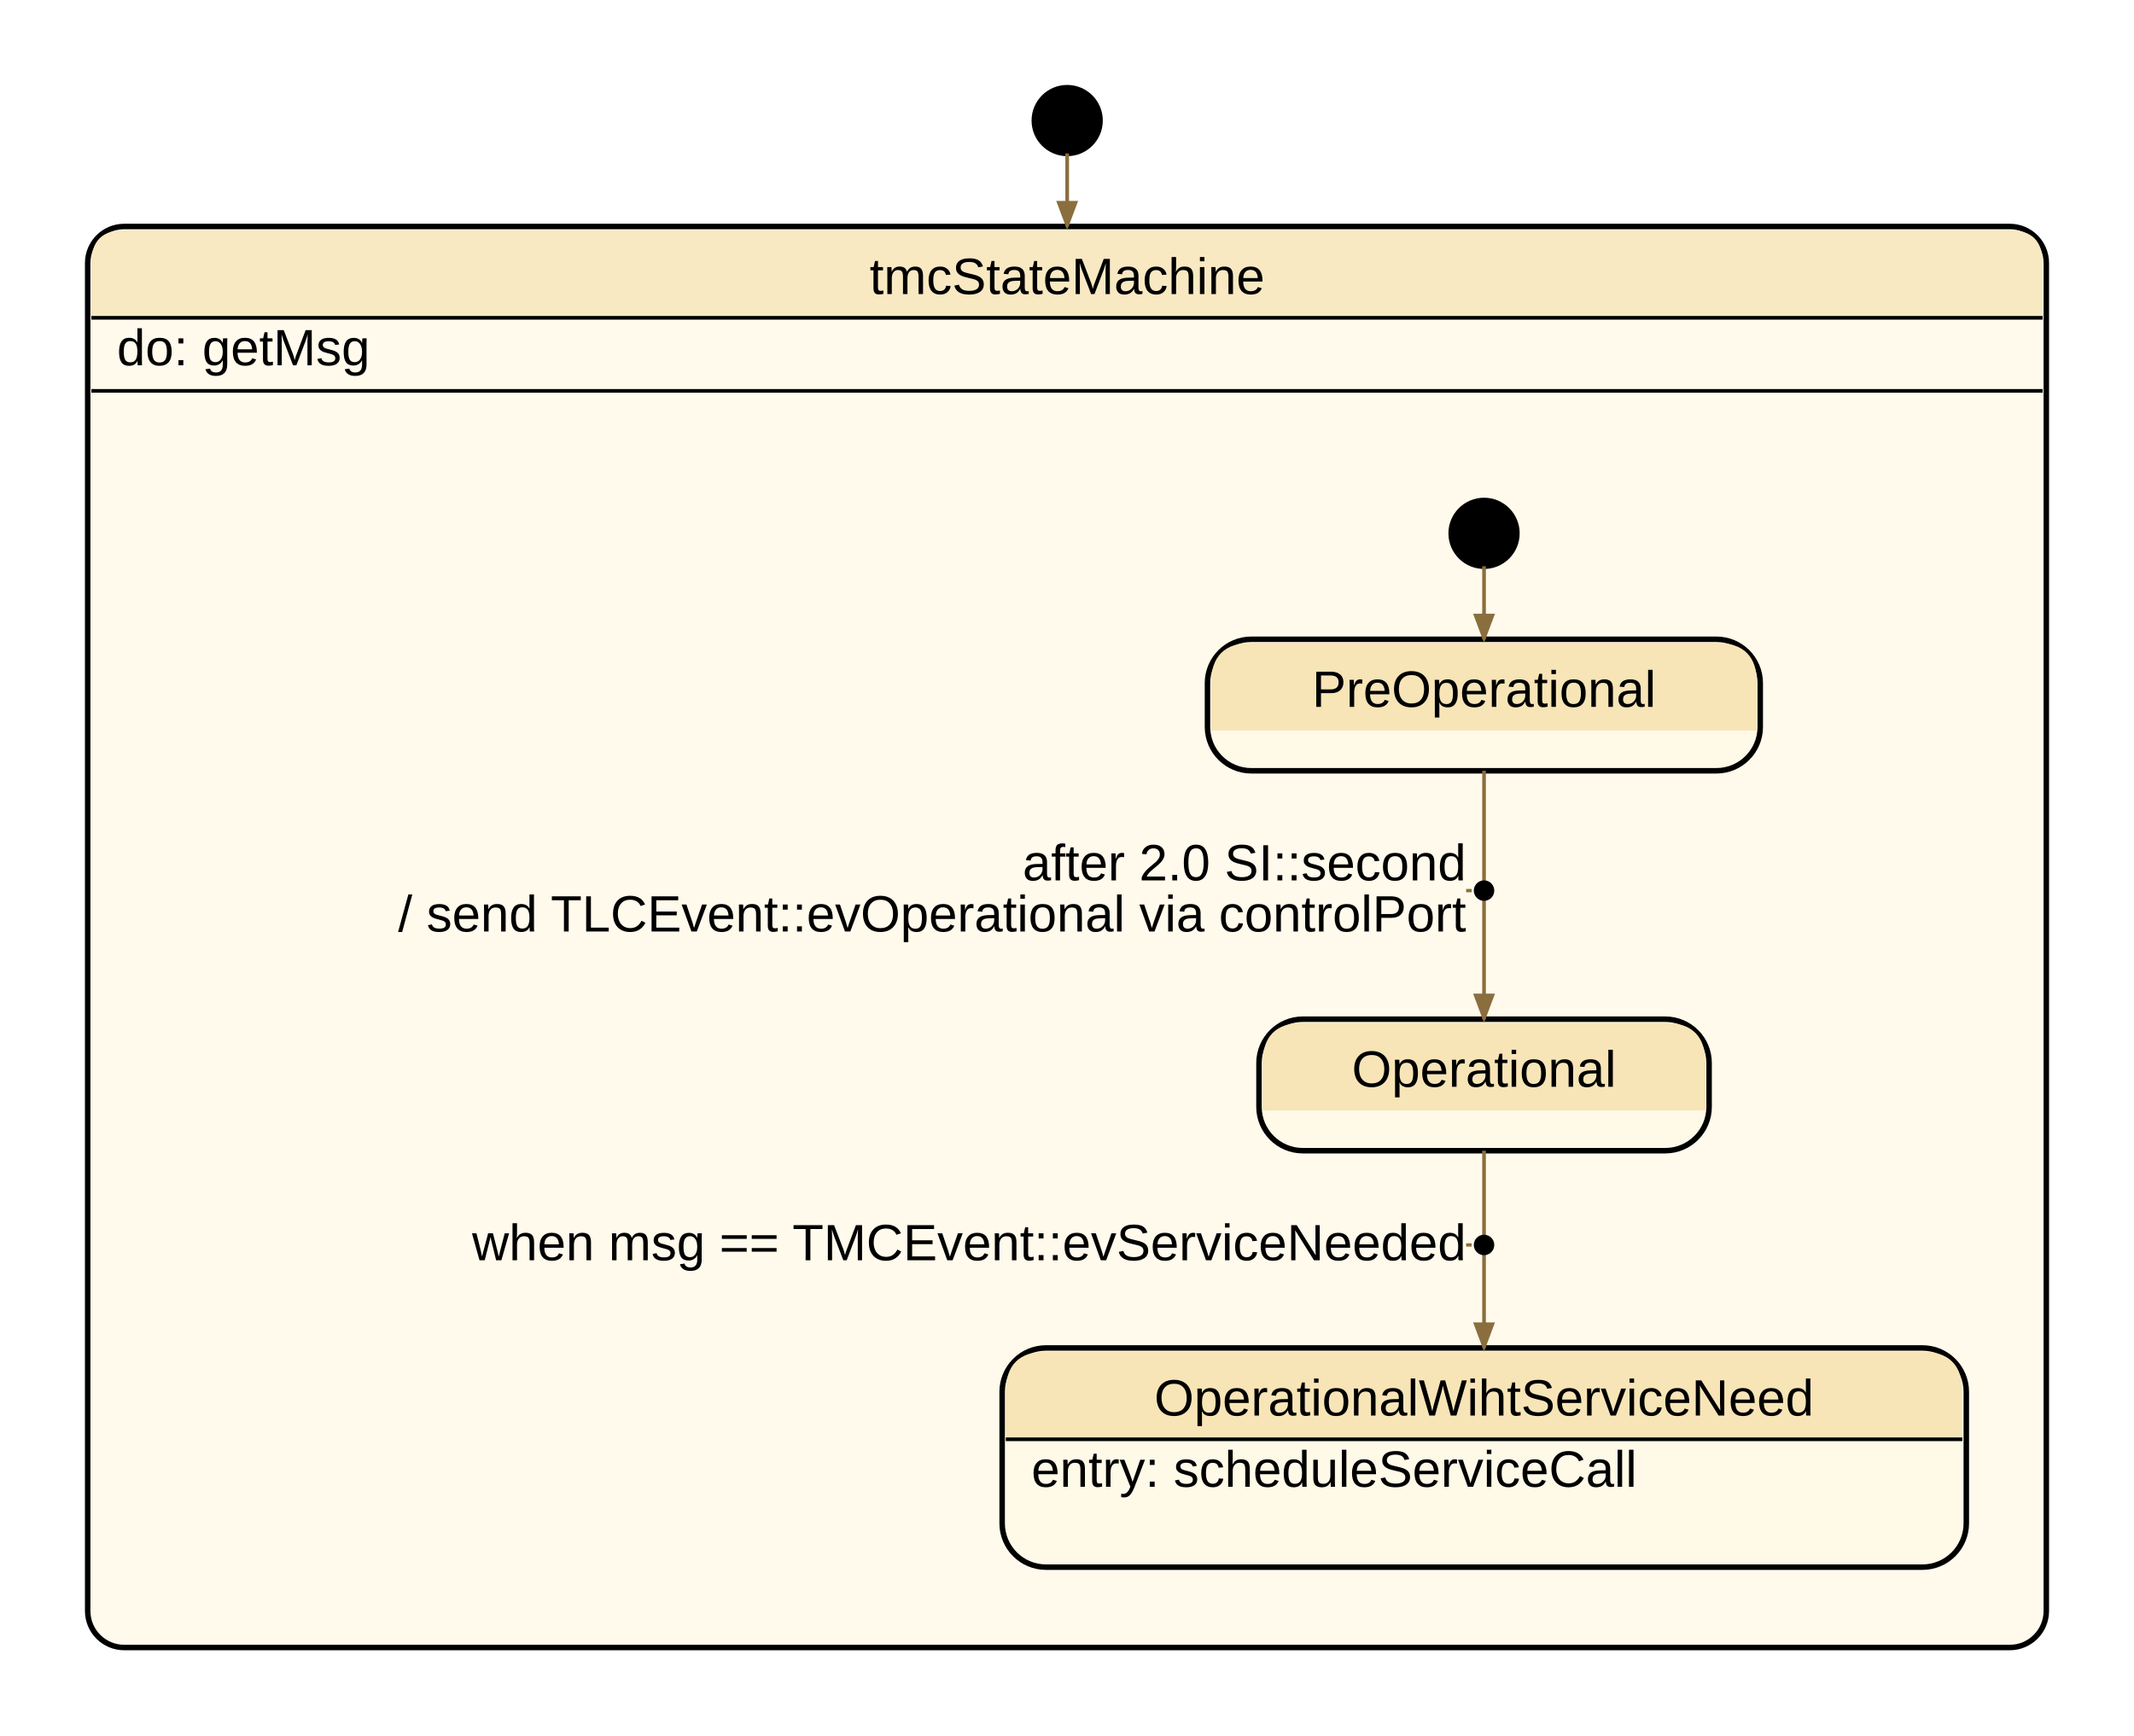
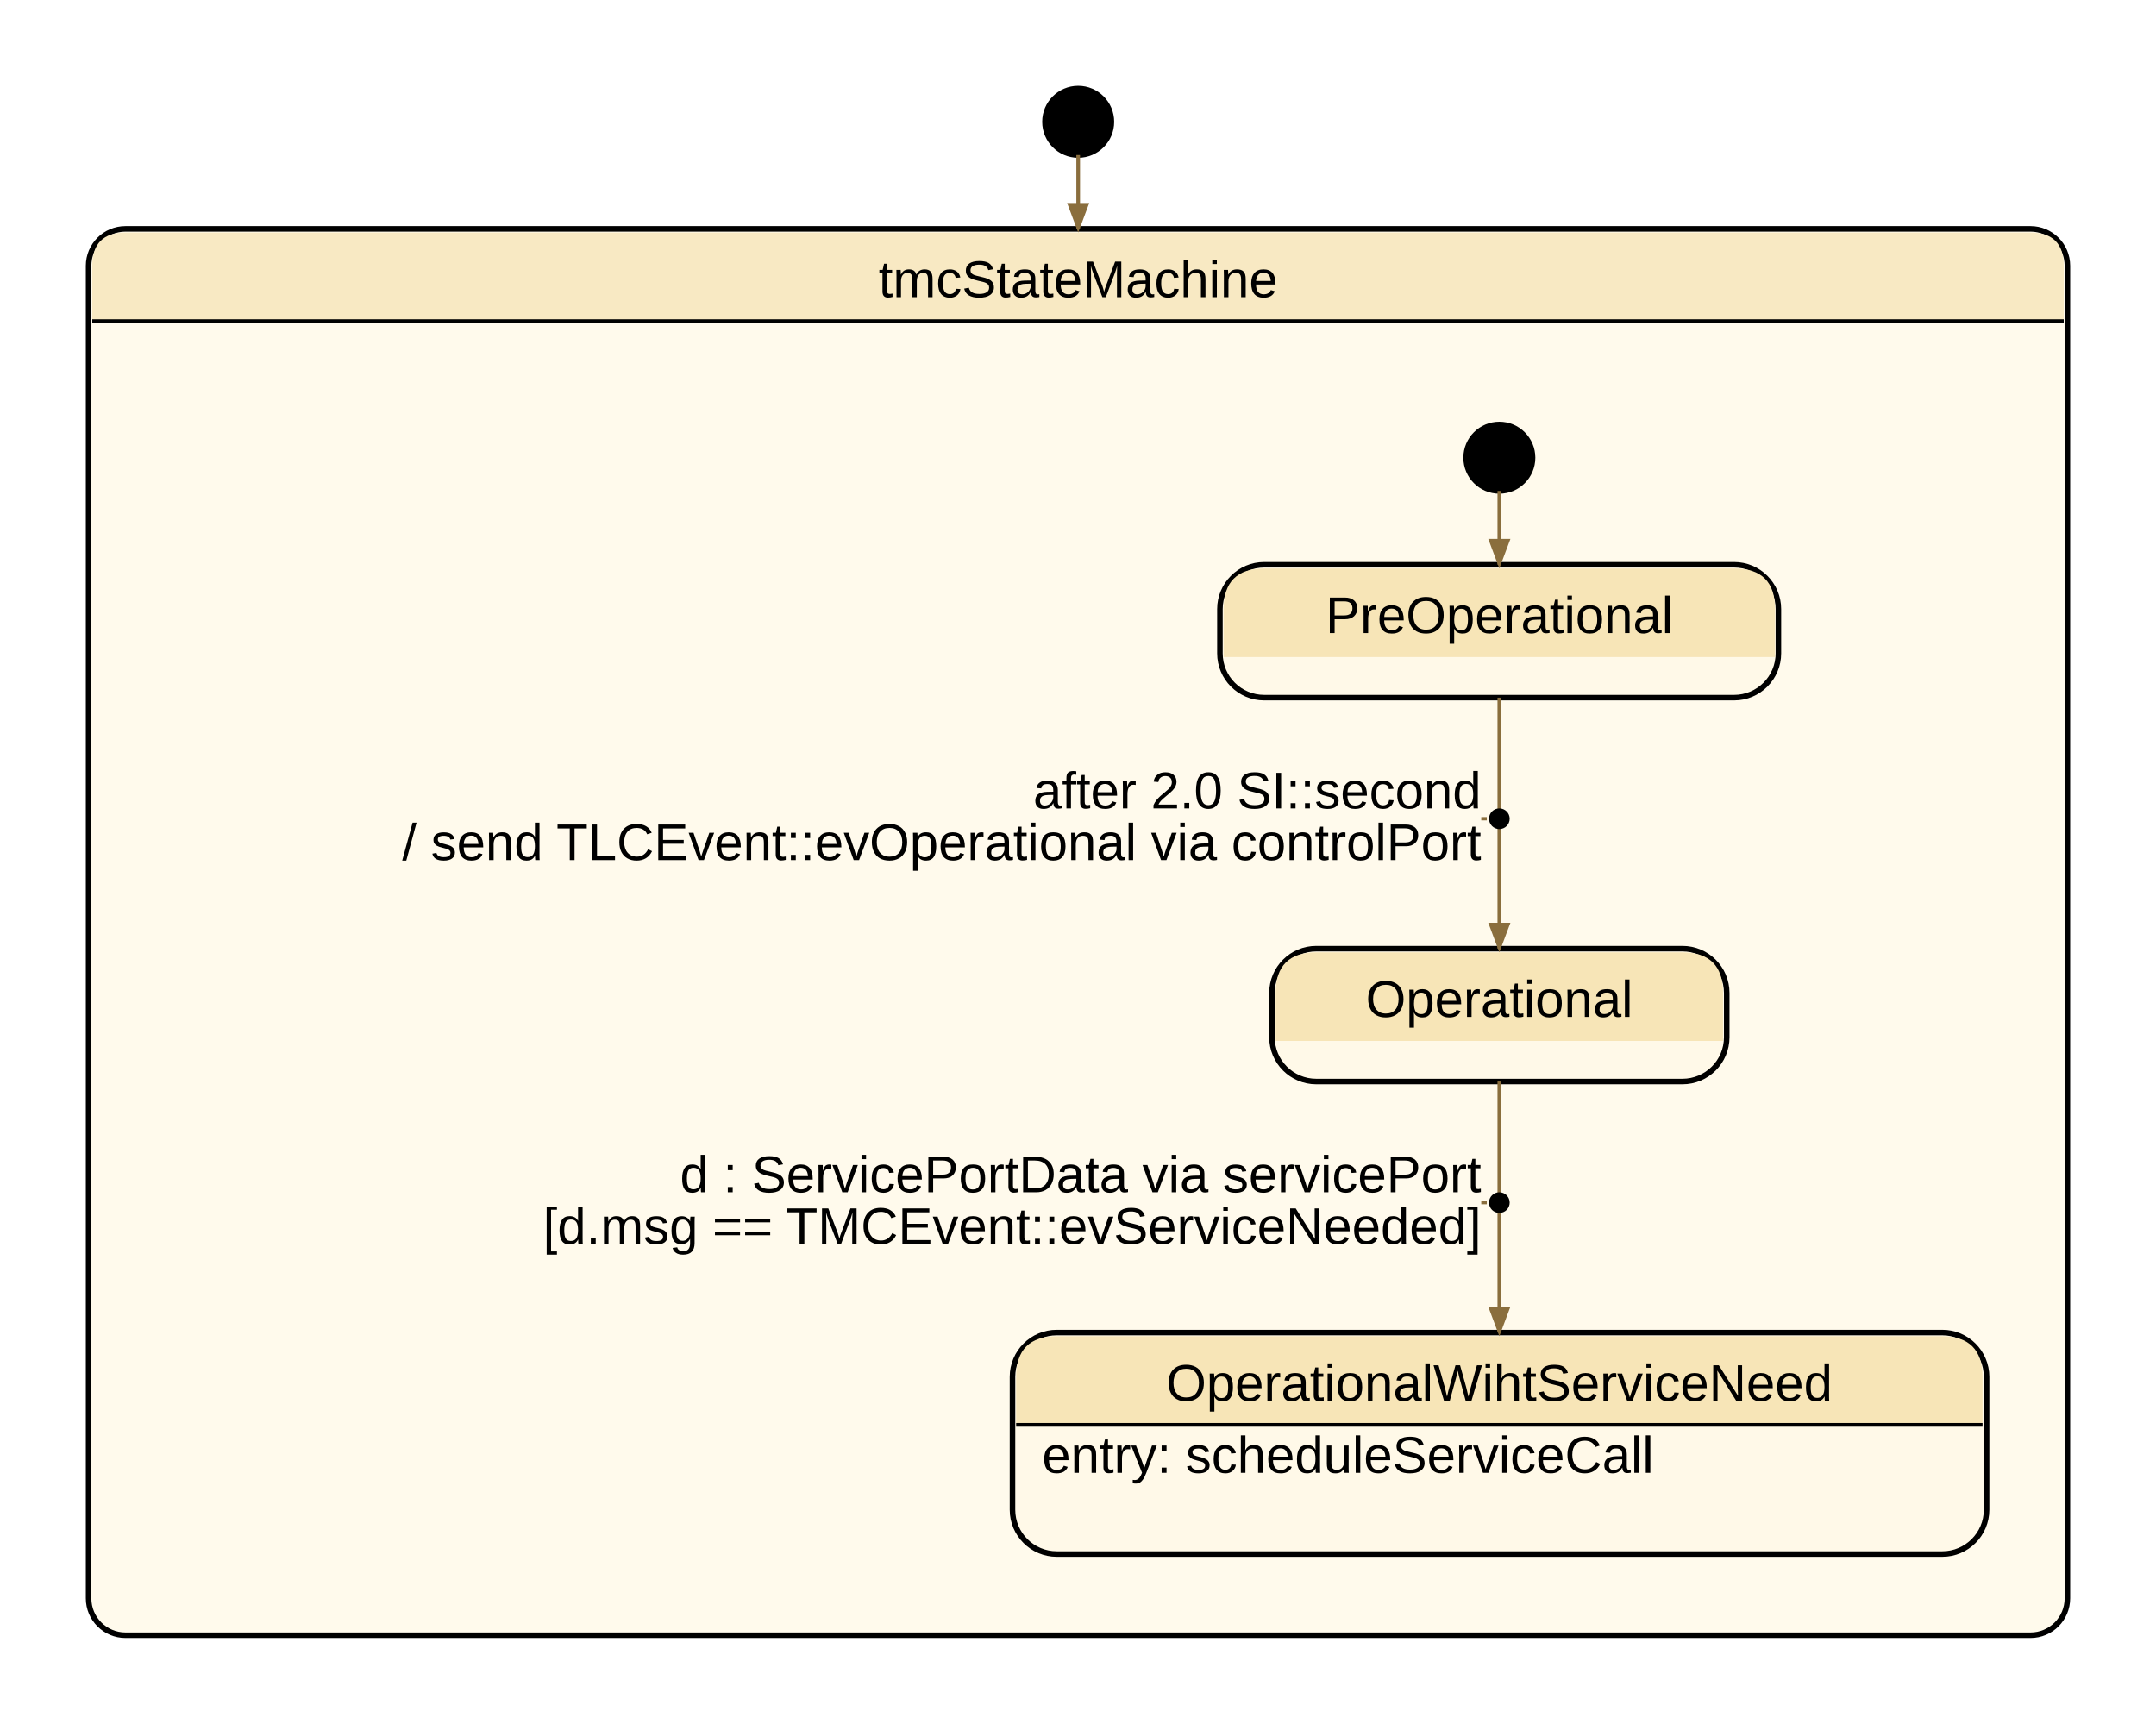
- <svg xmlns="http://www.w3.org/2000/svg" width="584.1" height="475.0" viewBox="-8.0 -8.0 584.1 475.0">
+ <svg xmlns="http://www.w3.org/2000/svg" width="584.1" height="467.0" viewBox="-8.0 -8.0 584.1 467.0">
  <defs>
    <marker id="arrow" markerUnits="userSpaceOnUse" markerWidth="8.0" markerHeight="6.0" refX="7.0" refY="3.0" orient="auto">
      <path d="M0,0 L8.0,3.0 L0,6.0 Z" fill="#8a6e3d" />
    </marker>
  </defs>
-   <rect x="16.0" y="54.0" width="536.1" height="389.0" rx="10.0" ry="10.0" fill="#fffaec" stroke="#000" stroke-width="1.5" />
+   <rect x="16.0" y="54.0" width="536.1" height="381.0" rx="10.0" ry="10.0" fill="#fffaec" stroke="#000" stroke-width="1.5" />
  <path d="M17.0,79.0 L17.0,64.0 Q17.0,55.0 26.0,55.0 L542.1,55.0 Q551.1,55.0 551.1,64.0 L551.1,79.0 Z" fill="#f8e9c3" />
  <text x="284.1" y="72.5" text-anchor="middle" font-family="Arial, sans-serif" font-size="14">tmcStateMachine</text>
  <line x1="17.0" y1="79.0" x2="551.1" y2="79.0" stroke="#000" stroke-width="1" />
-   <text x="24.0" y="92.0" text-anchor="start" font-family="Arial, sans-serif" font-size="14">do: getMsg</text>
-   <line x1="17.0" y1="99.0" x2="551.1" y2="99.0" stroke="#000" stroke-width="1" />
-   <circle cx="398.2" cy="138.0" r="9.0" stroke="#000" stroke-width="1.5" fill="#000" />
-   <rect x="322.5" y="167.0" width="151.3" height="36.0" rx="12.0" ry="12.0" fill="#fff9e8" stroke="#000" stroke-width="1.5" />
-   <path d="M323.5,192.0 L323.5,179.0 Q323.5,168.0 334.5,168.0 L461.9,168.0 Q472.9,168.0 472.9,179.0 L472.9,192.0 Z" fill="#f7e5b7" />
-   <text x="398.2" y="185.5" text-anchor="middle" font-family="Arial, sans-serif" font-size="14">PreOperational</text>
-   <rect x="336.6" y="271.0" width="123.2" height="36.0" rx="12.0" ry="12.0" fill="#fff9e8" stroke="#000" stroke-width="1.5" />
-   <path d="M337.6,296.0 L337.6,283.0 Q337.6,272.0 348.6,272.0 L447.8,272.0 Q458.8,272.0 458.8,283.0 L458.8,296.0 Z" fill="#f7e5b7" />
-   <text x="398.2" y="289.5" text-anchor="middle" font-family="Arial, sans-serif" font-size="14">Operational</text>
-   <rect x="266.3" y="361.0" width="263.9" height="60.0" rx="12.0" ry="12.0" fill="#fff9e8" stroke="#000" stroke-width="1.5" />
-   <path d="M267.3,386.0 L267.3,373.0 Q267.3,362.0 278.3,362.0 L518.1,362.0 Q529.1,362.0 529.1,373.0 L529.1,386.0 Z" fill="#f7e5b7" />
-   <text x="398.2" y="379.5" text-anchor="middle" font-family="Arial, sans-serif" font-size="14">OperationalWihtServiceNeed</text>
-   <line x1="267.3" y1="386.0" x2="529.1" y2="386.0" stroke="#000" stroke-width="1" />
-   <text x="274.3" y="399.0" text-anchor="start" font-family="Arial, sans-serif" font-size="14">entry: scheduleServiceCall</text>
+   <circle cx="398.2" cy="116.0" r="9.0" stroke="#000" stroke-width="1.5" fill="#000" />
+   <rect x="322.5" y="145.0" width="151.3" height="36.0" rx="12.0" ry="12.0" fill="#fff9e8" stroke="#000" stroke-width="1.5" />
+   <path d="M323.5,170.0 L323.5,157.0 Q323.5,146.0 334.5,146.0 L461.9,146.0 Q472.9,146.0 472.9,157.0 L472.9,170.0 Z" fill="#f7e5b7" />
+   <text x="398.2" y="163.5" text-anchor="middle" font-family="Arial, sans-serif" font-size="14">PreOperational</text>
+   <rect x="336.6" y="249.0" width="123.2" height="36.0" rx="12.0" ry="12.0" fill="#fff9e8" stroke="#000" stroke-width="1.5" />
+   <path d="M337.6,274.0 L337.6,261.0 Q337.6,250.0 348.6,250.0 L447.8,250.0 Q458.8,250.0 458.8,261.0 L458.8,274.0 Z" fill="#f7e5b7" />
+   <text x="398.2" y="267.5" text-anchor="middle" font-family="Arial, sans-serif" font-size="14">Operational</text>
+   <rect x="266.3" y="353.0" width="263.9" height="60.0" rx="12.0" ry="12.0" fill="#fff9e8" stroke="#000" stroke-width="1.5" />
+   <path d="M267.3,378.0 L267.3,365.0 Q267.3,354.0 278.3,354.0 L518.1,354.0 Q529.1,354.0 529.1,365.0 L529.1,378.0 Z" fill="#f7e5b7" />
+   <text x="398.2" y="371.5" text-anchor="middle" font-family="Arial, sans-serif" font-size="14">OperationalWihtServiceNeed</text>
+   <line x1="267.3" y1="378.0" x2="529.1" y2="378.0" stroke="#000" stroke-width="1" />
+   <text x="274.3" y="391.0" text-anchor="start" font-family="Arial, sans-serif" font-size="14">entry: scheduleServiceCall</text>
  <circle cx="284.1" cy="25.0" r="9.0" stroke="#000" stroke-width="1.5" fill="#000" />
  <path d="M284.1,34.0 L284.1,54.0" fill="none" stroke="#8a6e3d" stroke-width="1.0" marker-end="url(#arrow)" />
-   <path d="M398.2,147.0 L398.2,167.0" fill="none" stroke="#8a6e3d" stroke-width="1.0" marker-end="url(#arrow)" />
-   <path d="M398.2,203.0 L398.2,271.0" fill="none" stroke="#8a6e3d" stroke-width="1.0" marker-end="url(#arrow)" />
-   <path d="M398.2,307.0 L398.2,361.0" fill="none" stroke="#8a6e3d" stroke-width="1.0" marker-end="url(#arrow)" />
-   <text x="393.3" y="233.0" text-anchor="end" font-family="Arial, sans-serif" font-size="14">after 2.0 SI::second</text>
-   <text x="393.3" y="247.0" text-anchor="end" font-family="Arial, sans-serif" font-size="14">/ send TLCEvent::evOperational via controlPort</text>
-   <line x1="393.3" y1="235.8" x2="398.2" y2="235.8" stroke="#8a6e3d" stroke-width="0.9" stroke-dasharray="1.5 2" />
-   <circle cx="398.2" cy="235.8" r="2.8" fill="#000" stroke="none" />
-   <text x="393.3" y="337.0" text-anchor="end" font-family="Arial, sans-serif" font-size="14">when msg == TMCEvent::evServiceNeeded</text>
-   <line x1="393.3" y1="332.8" x2="398.2" y2="332.8" stroke="#8a6e3d" stroke-width="0.9" stroke-dasharray="1.5 2" />
-   <circle cx="398.2" cy="332.8" r="2.8" fill="#000" stroke="none" />
+   <path d="M398.2,125.0 L398.2,145.0" fill="none" stroke="#8a6e3d" stroke-width="1.0" marker-end="url(#arrow)" />
+   <path d="M398.2,181.0 L398.2,249.0" fill="none" stroke="#8a6e3d" stroke-width="1.0" marker-end="url(#arrow)" />
+   <path d="M398.2,285.0 L398.2,353.0" fill="none" stroke="#8a6e3d" stroke-width="1.0" marker-end="url(#arrow)" />
+   <text x="393.3" y="211.0" text-anchor="end" font-family="Arial, sans-serif" font-size="14">after 2.0 SI::second</text>
+   <text x="393.3" y="225.0" text-anchor="end" font-family="Arial, sans-serif" font-size="14">/ send TLCEvent::evOperational via controlPort</text>
+   <line x1="393.3" y1="213.8" x2="398.2" y2="213.8" stroke="#8a6e3d" stroke-width="0.9" stroke-dasharray="1.5 2" />
+   <circle cx="398.2" cy="213.8" r="2.8" fill="#000" stroke="none" />
+   <text x="393.3" y="315.0" text-anchor="end" font-family="Arial, sans-serif" font-size="14">d : ServicePortData via servicePort</text>
+   <text x="393.3" y="329.0" text-anchor="end" font-family="Arial, sans-serif" font-size="14">[d.msg == TMCEvent::evServiceNeeded]</text>
+   <line x1="393.3" y1="317.8" x2="398.2" y2="317.8" stroke="#8a6e3d" stroke-width="0.9" stroke-dasharray="1.5 2" />
+   <circle cx="398.2" cy="317.8" r="2.8" fill="#000" stroke="none" />
</svg>
